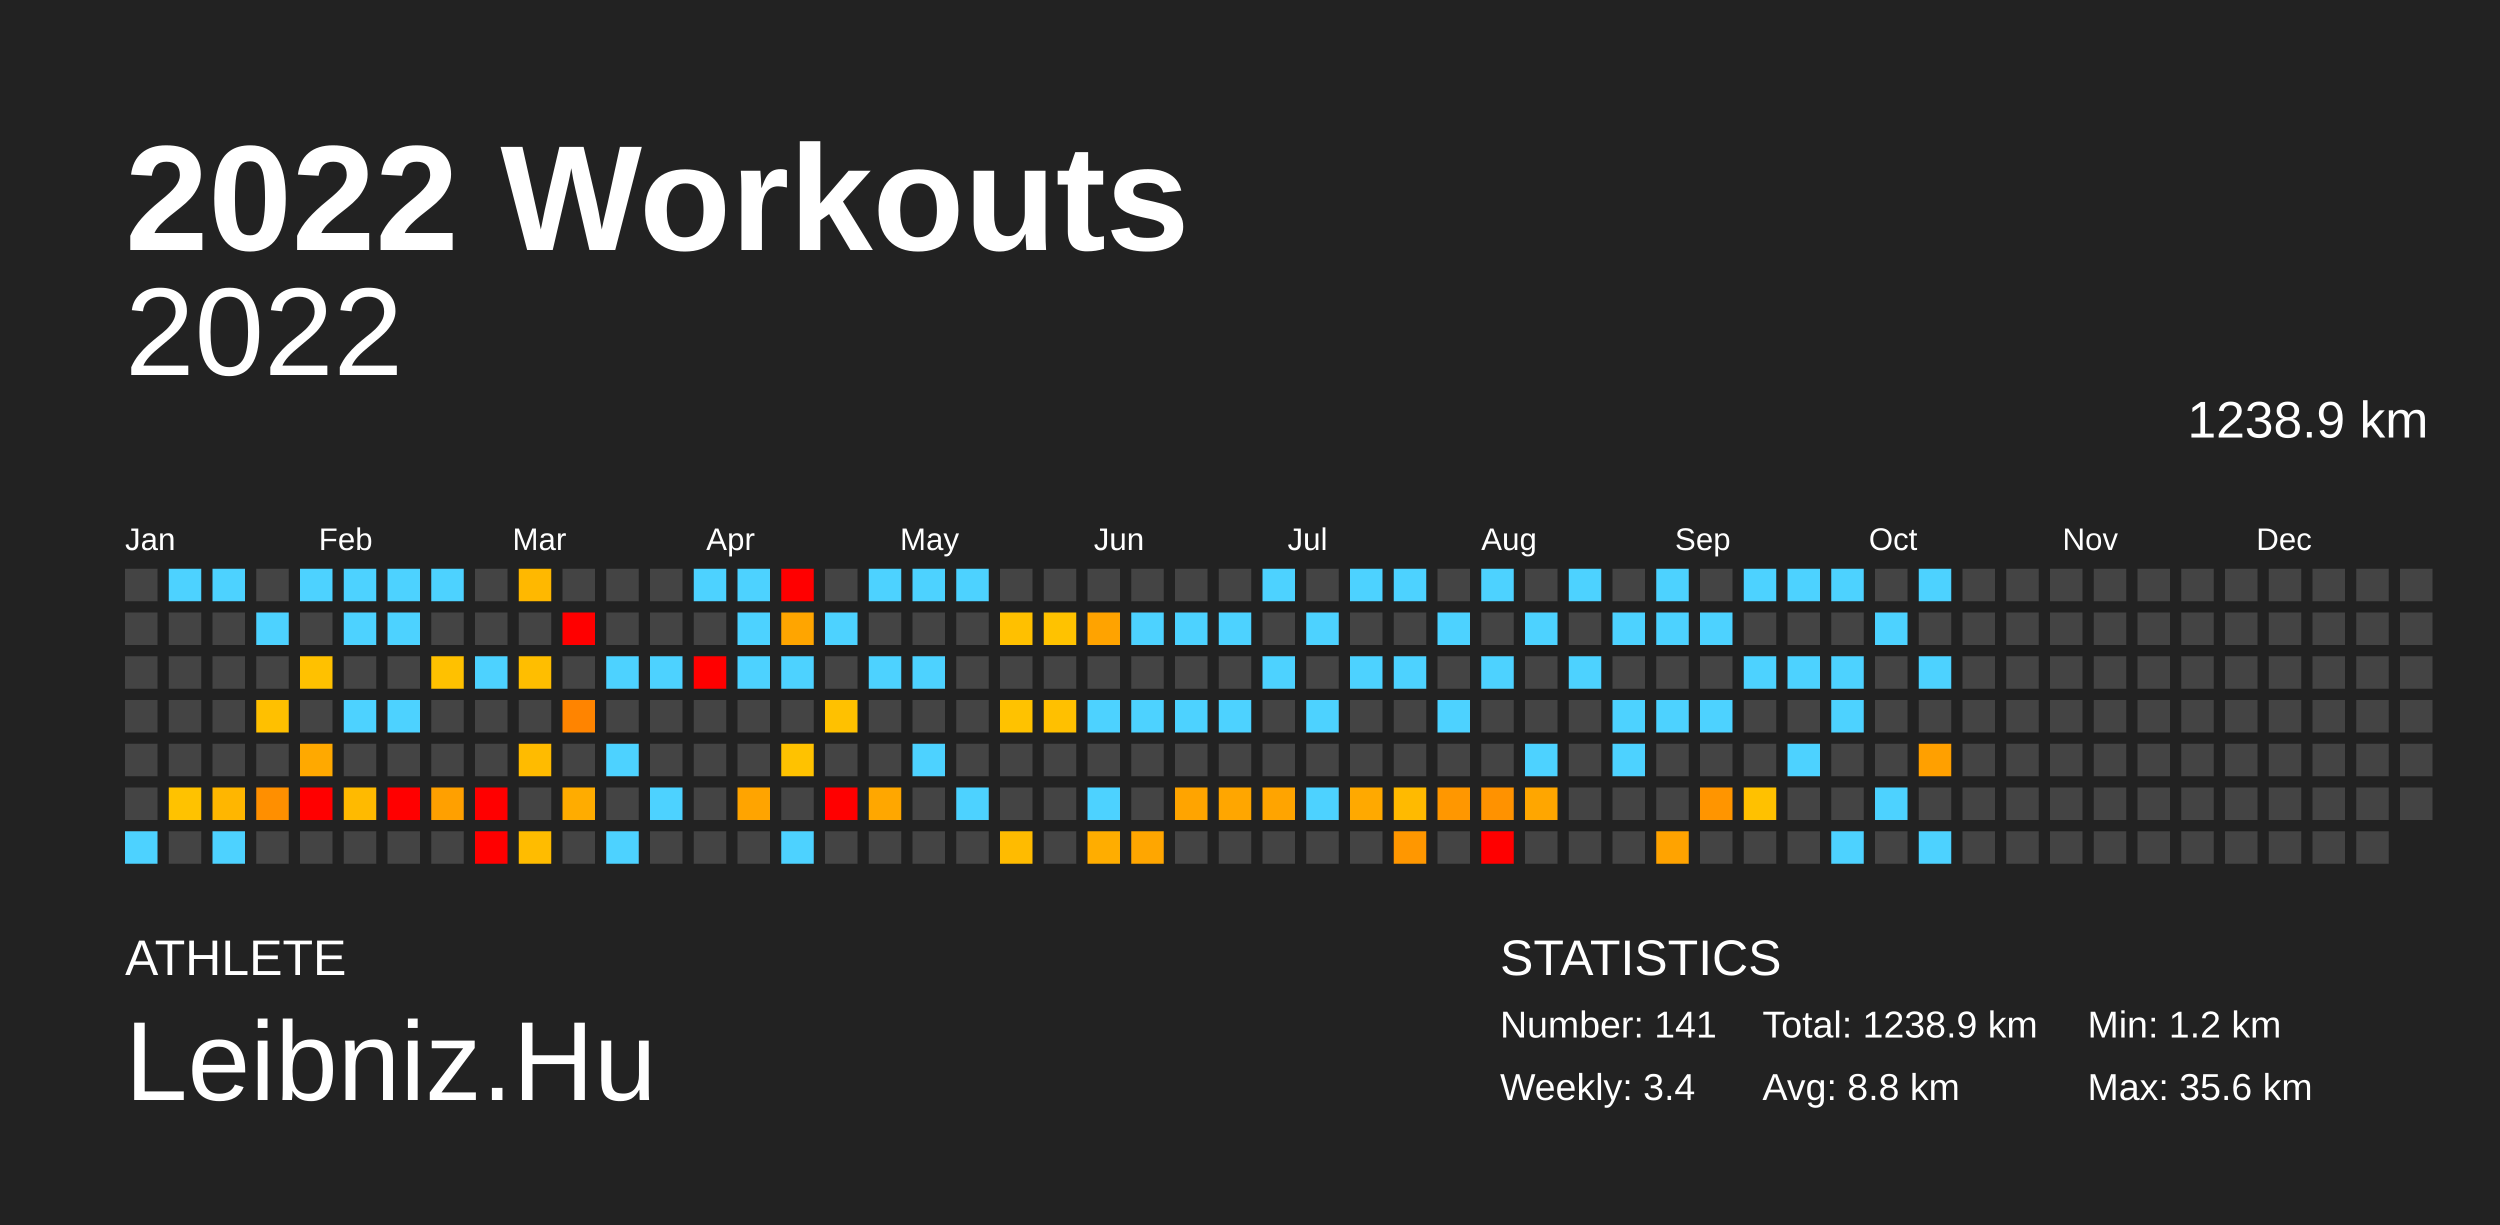
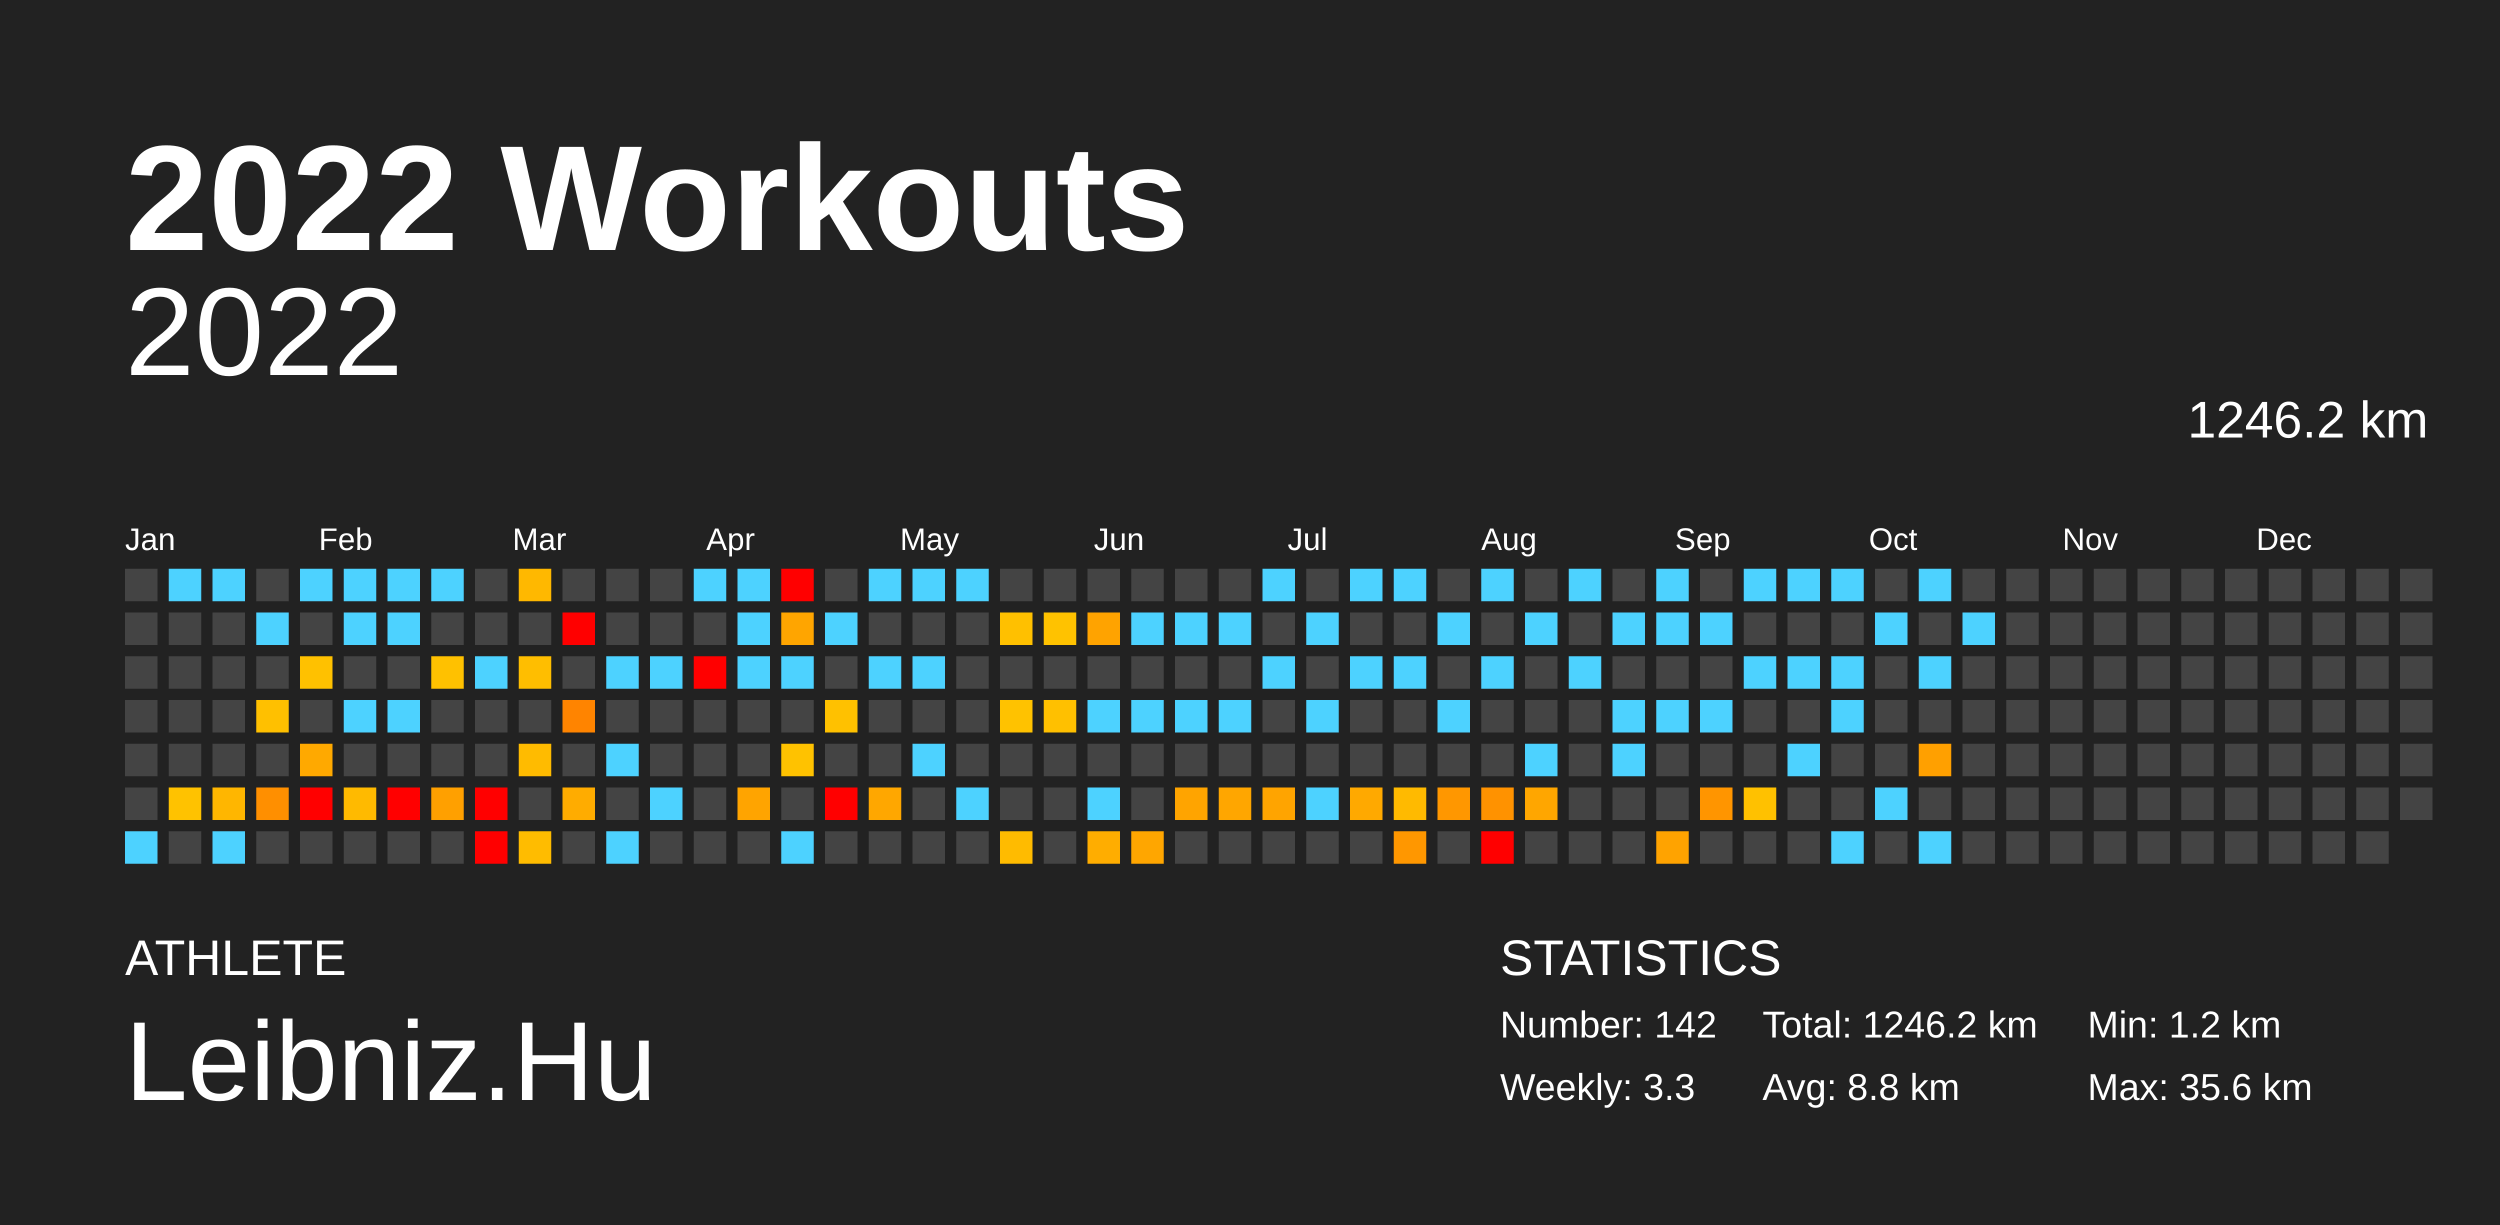
<svg xmlns="http://www.w3.org/2000/svg" baseProfile="full" height="98mm" version="1.1" viewBox="0,0,200,98" width="200mm">
  <defs />
  <rect fill="#222222" height="98" width="200" x="0" y="0" />
  <text fill="#FFFFFF" style="font-size:12px; font-family:Arial; font-weight:bold;" x="10" y="20">2022 Workouts</text>
  <text fill="#FFFFFF" style="font-size:4px; font-family:Arial" x="10" y="78">ATHLETE</text>
  <text fill="#FFFFFF" style="font-size:9px; font-family:Arial" x="10" y="88">Leibniz.Hu</text>
  <text fill="#FFFFFF" style="font-size:4px; font-family:Arial" x="120" y="78">STATISTICS</text>
-   <text fill="#FFFFFF" style="font-size:3px; font-family:Arial" x="120" y="83">Number: 141</text>
-   <text fill="#FFFFFF" style="font-size:3px; font-family:Arial" x="120" y="88">Weekly: 3.4</text>
-   <text fill="#FFFFFF" style="font-size:3px; font-family:Arial" x="141" y="83">Total: 1238.9 km</text>
+   <text fill="#FFFFFF" style="font-size:3px; font-family:Arial" x="120" y="83">Number: 142</text>
+   <text fill="#FFFFFF" style="font-size:3px; font-family:Arial" x="120" y="88">Weekly: 3.3</text>
+   <text fill="#FFFFFF" style="font-size:3px; font-family:Arial" x="141" y="83">Total: 1246.2 km</text>
  <text fill="#FFFFFF" style="font-size:3px; font-family:Arial" x="141" y="88">Avg: 8.8 km</text>
  <text fill="#FFFFFF" style="font-size:3px; font-family:Arial" x="167" y="83">Min: 1.2 km</text>
  <text fill="#FFFFFF" style="font-size:3px; font-family:Arial" x="167" y="88">Max: 35.6 km</text>
  <text alignment-baseline="hanging" fill="#FFFFFF" style="font-size:10.0px; font-family:Arial;" x="10" y="30">2022</text>
-   <text alignment-baseline="hanging" fill="#FFFFFF" style="font-size:4.125px; font-family:Arial;" x="175" y="35">1238.9 km</text>
+   <text alignment-baseline="hanging" fill="#FFFFFF" style="font-size:4.125px; font-family:Arial;" x="175" y="35">1246.2 km</text>
  <text fill="#FFFFFF" style="font-size:2.5px; font-family:Arial" x="10.0" y="44">Jan</text>
  <text fill="#FFFFFF" style="font-size:2.5px; font-family:Arial" x="25.5" y="44">Feb</text>
  <text fill="#FFFFFF" style="font-size:2.5px; font-family:Arial" x="41.0" y="44">Mar</text>
  <text fill="#FFFFFF" style="font-size:2.5px; font-family:Arial" x="56.5" y="44">Apr</text>
  <text fill="#FFFFFF" style="font-size:2.5px; font-family:Arial" x="72.0" y="44">May</text>
  <text fill="#FFFFFF" style="font-size:2.5px; font-family:Arial" x="87.5" y="44">Jun</text>
  <text fill="#FFFFFF" style="font-size:2.5px; font-family:Arial" x="103.0" y="44">Jul</text>
  <text fill="#FFFFFF" style="font-size:2.5px; font-family:Arial" x="118.5" y="44">Aug</text>
  <text fill="#FFFFFF" style="font-size:2.5px; font-family:Arial" x="134.0" y="44">Sep</text>
  <text fill="#FFFFFF" style="font-size:2.5px; font-family:Arial" x="149.5" y="44">Oct</text>
  <text fill="#FFFFFF" style="font-size:2.5px; font-family:Arial" x="165.0" y="44">Nov</text>
  <text fill="#FFFFFF" style="font-size:2.5px; font-family:Arial" x="180.5" y="44">Dec</text>
  <rect fill="#444444" height="2.6" width="2.6" x="10.0" y="45.5" />
  <rect fill="#444444" height="2.6" width="2.6" x="10.0" y="49.0" />
  <rect fill="#444444" height="2.6" width="2.6" x="10.0" y="52.5" />
  <rect fill="#444444" height="2.6" width="2.6" x="10.0" y="56.0" />
  <rect fill="#444444" height="2.6" width="2.6" x="10.0" y="59.5" />
  <rect fill="#444444" height="2.6" width="2.6" x="10.0" y="63.0" />
  <rect fill="#4dd2ff" height="2.6" width="2.6" x="10.0" y="66.5" />
  <rect fill="#4dd2ff" height="2.6" width="2.6" x="13.5" y="45.5" />
  <rect fill="#444444" height="2.6" width="2.6" x="13.5" y="49.0" />
  <rect fill="#444444" height="2.6" width="2.6" x="13.5" y="52.5" />
  <rect fill="#444444" height="2.6" width="2.6" x="13.5" y="56.0" />
  <rect fill="#444444" height="2.6" width="2.6" x="13.5" y="59.5" />
  <rect fill="#ffc200" height="2.6" width="2.6" x="13.5" y="63.0" />
  <rect fill="#444444" height="2.6" width="2.6" x="13.5" y="66.5" />
  <rect fill="#4dd2ff" height="2.6" width="2.6" x="17.0" y="45.5" />
  <rect fill="#444444" height="2.6" width="2.6" x="17.0" y="49.0" />
  <rect fill="#444444" height="2.6" width="2.6" x="17.0" y="52.5" />
  <rect fill="#444444" height="2.6" width="2.6" x="17.0" y="56.0" />
  <rect fill="#444444" height="2.6" width="2.6" x="17.0" y="59.5" />
  <rect fill="#ffb600" height="2.6" width="2.6" x="17.0" y="63.0" />
  <rect fill="#4dd2ff" height="2.6" width="2.6" x="17.0" y="66.5" />
  <rect fill="#444444" height="2.6" width="2.6" x="20.5" y="45.5" />
  <rect fill="#4dd2ff" height="2.6" width="2.6" x="20.5" y="49.0" />
  <rect fill="#444444" height="2.6" width="2.6" x="20.5" y="52.5" />
  <rect fill="#ffc000" height="2.6" width="2.6" x="20.5" y="56.0" />
  <rect fill="#444444" height="2.6" width="2.6" x="20.5" y="59.5" />
  <rect fill="#ff8f00" height="2.6" width="2.6" x="20.5" y="63.0" />
  <rect fill="#444444" height="2.6" width="2.6" x="20.5" y="66.5" />
  <rect fill="#4dd2ff" height="2.6" width="2.6" x="24.0" y="45.5" />
  <rect fill="#444444" height="2.6" width="2.6" x="24.0" y="49.0" />
  <rect fill="#ffc100" height="2.6" width="2.6" x="24.0" y="52.5" />
  <rect fill="#444444" height="2.6" width="2.6" x="24.0" y="56.0" />
  <rect fill="#ffa900" height="2.6" width="2.6" x="24.0" y="59.5" />
  <rect fill="red" height="2.6" width="2.6" x="24.0" y="63.0" />
  <rect fill="#444444" height="2.6" width="2.6" x="24.0" y="66.5" />
  <rect fill="#4dd2ff" height="2.6" width="2.6" x="27.5" y="45.5" />
  <rect fill="#4dd2ff" height="2.6" width="2.6" x="27.5" y="49.0" />
  <rect fill="#444444" height="2.6" width="2.6" x="27.5" y="52.5" />
  <rect fill="#4dd2ff" height="2.6" width="2.6" x="27.5" y="56.0" />
  <rect fill="#444444" height="2.6" width="2.6" x="27.5" y="59.5" />
  <rect fill="#ffba00" height="2.6" width="2.6" x="27.5" y="63.0" />
  <rect fill="#444444" height="2.6" width="2.6" x="27.5" y="66.5" />
  <rect fill="#4dd2ff" height="2.6" width="2.6" x="31.0" y="45.5" />
  <rect fill="#4dd2ff" height="2.6" width="2.6" x="31.0" y="49.0" />
  <rect fill="#444444" height="2.6" width="2.6" x="31.0" y="52.5" />
  <rect fill="#4dd2ff" height="2.6" width="2.6" x="31.0" y="56.0" />
  <rect fill="#444444" height="2.6" width="2.6" x="31.0" y="59.5" />
  <rect fill="red" height="2.6" width="2.6" x="31.0" y="63.0" />
  <rect fill="#444444" height="2.6" width="2.6" x="31.0" y="66.5" />
  <rect fill="#4dd2ff" height="2.6" width="2.6" x="34.5" y="45.5" />
  <rect fill="#444444" height="2.6" width="2.6" x="34.5" y="49.0" />
  <rect fill="#ffc100" height="2.6" width="2.6" x="34.5" y="52.5" />
  <rect fill="#444444" height="2.6" width="2.6" x="34.5" y="56.0" />
  <rect fill="#444444" height="2.6" width="2.6" x="34.5" y="59.5" />
  <rect fill="#ffa000" height="2.6" width="2.6" x="34.5" y="63.0" />
  <rect fill="#444444" height="2.6" width="2.6" x="34.5" y="66.5" />
  <rect fill="#444444" height="2.6" width="2.6" x="38.0" y="45.5" />
  <rect fill="#444444" height="2.6" width="2.6" x="38.0" y="49.0" />
  <rect fill="#4dd2ff" height="2.6" width="2.6" x="38.0" y="52.5" />
  <rect fill="#444444" height="2.6" width="2.6" x="38.0" y="56.0" />
  <rect fill="#444444" height="2.6" width="2.6" x="38.0" y="59.5" />
  <rect fill="red" height="2.6" width="2.6" x="38.0" y="63.0" />
  <rect fill="red" height="2.6" width="2.6" x="38.0" y="66.5" />
  <rect fill="#ffb800" height="2.6" width="2.6" x="41.5" y="45.5" />
  <rect fill="#444444" height="2.6" width="2.6" x="41.5" y="49.0" />
  <rect fill="#ffbe00" height="2.6" width="2.6" x="41.5" y="52.5" />
  <rect fill="#444444" height="2.6" width="2.6" x="41.5" y="56.0" />
  <rect fill="#ffbb00" height="2.6" width="2.6" x="41.5" y="59.5" />
  <rect fill="#444444" height="2.6" width="2.6" x="41.5" y="63.0" />
  <rect fill="#ffbc00" height="2.6" width="2.6" x="41.5" y="66.5" />
  <rect fill="#444444" height="2.6" width="2.6" x="45.0" y="45.5" />
  <rect fill="red" height="2.6" width="2.6" x="45.0" y="49.0" />
  <rect fill="#444444" height="2.6" width="2.6" x="45.0" y="52.5" />
  <rect fill="#ff8400" height="2.6" width="2.6" x="45.0" y="56.0" />
  <rect fill="#444444" height="2.6" width="2.6" x="45.0" y="59.5" />
  <rect fill="#ffac00" height="2.6" width="2.6" x="45.0" y="63.0" />
  <rect fill="#444444" height="2.6" width="2.6" x="45.0" y="66.5" />
  <rect fill="#444444" height="2.6" width="2.6" x="48.5" y="45.5" />
  <rect fill="#444444" height="2.6" width="2.6" x="48.5" y="49.0" />
  <rect fill="#4dd2ff" height="2.6" width="2.6" x="48.5" y="52.5" />
  <rect fill="#444444" height="2.6" width="2.6" x="48.5" y="56.0" />
  <rect fill="#4dd2ff" height="2.6" width="2.6" x="48.5" y="59.5" />
  <rect fill="#444444" height="2.6" width="2.6" x="48.5" y="63.0" />
  <rect fill="#4dd2ff" height="2.6" width="2.6" x="48.5" y="66.5" />
  <rect fill="#444444" height="2.6" width="2.6" x="52.0" y="45.5" />
  <rect fill="#444444" height="2.6" width="2.6" x="52.0" y="49.0" />
  <rect fill="#4dd2ff" height="2.6" width="2.6" x="52.0" y="52.5" />
  <rect fill="#444444" height="2.6" width="2.6" x="52.0" y="56.0" />
  <rect fill="#444444" height="2.6" width="2.6" x="52.0" y="59.5" />
  <rect fill="#4dd2ff" height="2.6" width="2.6" x="52.0" y="63.0" />
  <rect fill="#444444" height="2.6" width="2.6" x="52.0" y="66.5" />
  <rect fill="#4dd2ff" height="2.6" width="2.6" x="55.5" y="45.5" />
  <rect fill="#444444" height="2.6" width="2.6" x="55.5" y="49.0" />
  <rect fill="red" height="2.6" width="2.6" x="55.5" y="52.5" />
  <rect fill="#444444" height="2.6" width="2.6" x="55.5" y="56.0" />
  <rect fill="#444444" height="2.6" width="2.6" x="55.5" y="59.5" />
  <rect fill="#444444" height="2.6" width="2.6" x="55.5" y="63.0" />
  <rect fill="#444444" height="2.6" width="2.6" x="55.5" y="66.5" />
  <rect fill="#4dd2ff" height="2.6" width="2.6" x="59.0" y="45.5" />
  <rect fill="#4dd2ff" height="2.6" width="2.6" x="59.0" y="49.0" />
  <rect fill="#4dd2ff" height="2.6" width="2.6" x="59.0" y="52.5" />
  <rect fill="#444444" height="2.6" width="2.6" x="59.0" y="56.0" />
  <rect fill="#444444" height="2.6" width="2.6" x="59.0" y="59.5" />
  <rect fill="#ffa400" height="2.6" width="2.6" x="59.0" y="63.0" />
  <rect fill="#444444" height="2.6" width="2.6" x="59.0" y="66.5" />
  <rect fill="red" height="2.6" width="2.6" x="62.5" y="45.5" />
  <rect fill="#ffa500" height="2.6" width="2.6" x="62.5" y="49.0" />
  <rect fill="#4dd2ff" height="2.6" width="2.6" x="62.5" y="52.5" />
  <rect fill="#444444" height="2.6" width="2.6" x="62.5" y="56.0" />
  <rect fill="#ffc200" height="2.6" width="2.6" x="62.5" y="59.5" />
  <rect fill="#444444" height="2.6" width="2.6" x="62.5" y="63.0" />
  <rect fill="#4dd2ff" height="2.6" width="2.6" x="62.5" y="66.5" />
  <rect fill="#444444" height="2.6" width="2.6" x="66.0" y="45.5" />
  <rect fill="#4dd2ff" height="2.6" width="2.6" x="66.0" y="49.0" />
  <rect fill="#444444" height="2.6" width="2.6" x="66.0" y="52.5" />
  <rect fill="#ffc100" height="2.6" width="2.6" x="66.0" y="56.0" />
  <rect fill="#444444" height="2.6" width="2.6" x="66.0" y="59.5" />
  <rect fill="red" height="2.6" width="2.6" x="66.0" y="63.0" />
  <rect fill="#444444" height="2.6" width="2.6" x="66.0" y="66.5" />
  <rect fill="#4dd2ff" height="2.6" width="2.6" x="69.5" y="45.5" />
  <rect fill="#444444" height="2.6" width="2.6" x="69.5" y="49.0" />
  <rect fill="#4dd2ff" height="2.6" width="2.6" x="69.5" y="52.5" />
  <rect fill="#444444" height="2.6" width="2.6" x="69.5" y="56.0" />
  <rect fill="#444444" height="2.6" width="2.6" x="69.5" y="59.5" />
  <rect fill="#ffa700" height="2.6" width="2.6" x="69.5" y="63.0" />
  <rect fill="#444444" height="2.6" width="2.6" x="69.5" y="66.5" />
  <rect fill="#4dd2ff" height="2.6" width="2.6" x="73.0" y="45.5" />
  <rect fill="#444444" height="2.6" width="2.6" x="73.0" y="49.0" />
  <rect fill="#4dd2ff" height="2.6" width="2.6" x="73.0" y="52.5" />
  <rect fill="#444444" height="2.6" width="2.6" x="73.0" y="56.0" />
  <rect fill="#4dd2ff" height="2.6" width="2.6" x="73.0" y="59.5" />
  <rect fill="#444444" height="2.6" width="2.6" x="73.0" y="63.0" />
  <rect fill="#444444" height="2.6" width="2.6" x="73.0" y="66.5" />
  <rect fill="#4dd2ff" height="2.6" width="2.6" x="76.5" y="45.5" />
  <rect fill="#444444" height="2.6" width="2.6" x="76.5" y="49.0" />
  <rect fill="#444444" height="2.6" width="2.6" x="76.5" y="52.5" />
  <rect fill="#444444" height="2.6" width="2.6" x="76.5" y="56.0" />
  <rect fill="#444444" height="2.6" width="2.6" x="76.5" y="59.5" />
  <rect fill="#4dd2ff" height="2.6" width="2.6" x="76.5" y="63.0" />
  <rect fill="#444444" height="2.6" width="2.6" x="76.5" y="66.5" />
  <rect fill="#444444" height="2.6" width="2.6" x="80.0" y="45.5" />
  <rect fill="#ffc000" height="2.6" width="2.6" x="80.0" y="49.0" />
  <rect fill="#444444" height="2.6" width="2.6" x="80.0" y="52.5" />
  <rect fill="#ffc200" height="2.6" width="2.6" x="80.0" y="56.0" />
  <rect fill="#444444" height="2.6" width="2.6" x="80.0" y="59.5" />
  <rect fill="#444444" height="2.6" width="2.6" x="80.0" y="63.0" />
  <rect fill="#ffbb00" height="2.6" width="2.6" x="80.0" y="66.5" />
  <rect fill="#444444" height="2.6" width="2.6" x="83.5" y="45.5" />
  <rect fill="#ffc200" height="2.6" width="2.6" x="83.5" y="49.0" />
  <rect fill="#444444" height="2.6" width="2.6" x="83.5" y="52.5" />
  <rect fill="#ffc000" height="2.6" width="2.6" x="83.5" y="56.0" />
  <rect fill="#444444" height="2.6" width="2.6" x="83.5" y="59.5" />
  <rect fill="#444444" height="2.6" width="2.6" x="83.5" y="63.0" />
  <rect fill="#444444" height="2.6" width="2.6" x="83.5" y="66.5" />
  <rect fill="#444444" height="2.6" width="2.6" x="87.0" y="45.5" />
  <rect fill="#ffa300" height="2.6" width="2.6" x="87.0" y="49.0" />
  <rect fill="#444444" height="2.6" width="2.6" x="87.0" y="52.5" />
  <rect fill="#4dd2ff" height="2.6" width="2.6" x="87.0" y="56.0" />
  <rect fill="#444444" height="2.6" width="2.6" x="87.0" y="59.5" />
  <rect fill="#4dd2ff" height="2.6" width="2.6" x="87.0" y="63.0" />
  <rect fill="#ffad00" height="2.6" width="2.6" x="87.0" y="66.5" />
  <rect fill="#444444" height="2.6" width="2.6" x="90.5" y="45.5" />
  <rect fill="#4dd2ff" height="2.6" width="2.6" x="90.5" y="49.0" />
  <rect fill="#444444" height="2.6" width="2.6" x="90.5" y="52.5" />
  <rect fill="#4dd2ff" height="2.6" width="2.6" x="90.5" y="56.0" />
  <rect fill="#444444" height="2.6" width="2.6" x="90.5" y="59.5" />
  <rect fill="#444444" height="2.6" width="2.6" x="90.5" y="63.0" />
  <rect fill="#ffa600" height="2.6" width="2.6" x="90.5" y="66.5" />
  <rect fill="#444444" height="2.6" width="2.6" x="94.0" y="45.5" />
  <rect fill="#4dd2ff" height="2.6" width="2.6" x="94.0" y="49.0" />
  <rect fill="#444444" height="2.6" width="2.6" x="94.0" y="52.5" />
  <rect fill="#4dd2ff" height="2.6" width="2.6" x="94.0" y="56.0" />
  <rect fill="#444444" height="2.6" width="2.6" x="94.0" y="59.5" />
  <rect fill="#ffa400" height="2.6" width="2.6" x="94.0" y="63.0" />
  <rect fill="#444444" height="2.6" width="2.6" x="94.0" y="66.5" />
  <rect fill="#444444" height="2.6" width="2.6" x="97.5" y="45.5" />
  <rect fill="#4dd2ff" height="2.6" width="2.6" x="97.5" y="49.0" />
  <rect fill="#444444" height="2.6" width="2.6" x="97.5" y="52.5" />
  <rect fill="#4dd2ff" height="2.6" width="2.6" x="97.5" y="56.0" />
  <rect fill="#444444" height="2.6" width="2.6" x="97.5" y="59.5" />
  <rect fill="#ffa600" height="2.6" width="2.6" x="97.5" y="63.0" />
  <rect fill="#444444" height="2.6" width="2.6" x="97.5" y="66.5" />
  <rect fill="#4dd2ff" height="2.6" width="2.6" x="101.0" y="45.5" />
  <rect fill="#444444" height="2.6" width="2.6" x="101.0" y="49.0" />
  <rect fill="#4dd2ff" height="2.6" width="2.6" x="101.0" y="52.5" />
  <rect fill="#444444" height="2.6" width="2.6" x="101.0" y="56.0" />
  <rect fill="#444444" height="2.6" width="2.6" x="101.0" y="59.5" />
  <rect fill="#ffa400" height="2.6" width="2.6" x="101.0" y="63.0" />
  <rect fill="#444444" height="2.6" width="2.6" x="101.0" y="66.5" />
  <rect fill="#444444" height="2.6" width="2.6" x="104.5" y="45.5" />
  <rect fill="#4dd2ff" height="2.6" width="2.6" x="104.5" y="49.0" />
  <rect fill="#444444" height="2.6" width="2.6" x="104.5" y="52.5" />
  <rect fill="#4dd2ff" height="2.6" width="2.6" x="104.5" y="56.0" />
  <rect fill="#444444" height="2.6" width="2.6" x="104.5" y="59.5" />
  <rect fill="#4dd2ff" height="2.6" width="2.6" x="104.5" y="63.0" />
  <rect fill="#444444" height="2.6" width="2.6" x="104.5" y="66.5" />
  <rect fill="#4dd2ff" height="2.6" width="2.6" x="108.0" y="45.5" />
  <rect fill="#444444" height="2.6" width="2.6" x="108.0" y="49.0" />
  <rect fill="#4dd2ff" height="2.6" width="2.6" x="108.0" y="52.5" />
  <rect fill="#444444" height="2.6" width="2.6" x="108.0" y="56.0" />
  <rect fill="#444444" height="2.6" width="2.6" x="108.0" y="59.5" />
  <rect fill="#ffa900" height="2.6" width="2.6" x="108.0" y="63.0" />
  <rect fill="#444444" height="2.6" width="2.6" x="108.0" y="66.5" />
  <rect fill="#4dd2ff" height="2.6" width="2.6" x="111.5" y="45.5" />
  <rect fill="#444444" height="2.6" width="2.6" x="111.5" y="49.0" />
  <rect fill="#4dd2ff" height="2.6" width="2.6" x="111.5" y="52.5" />
  <rect fill="#444444" height="2.6" width="2.6" x="111.5" y="56.0" />
  <rect fill="#444444" height="2.6" width="2.6" x="111.5" y="59.5" />
  <rect fill="#ffba00" height="2.6" width="2.6" x="111.5" y="63.0" />
  <rect fill="#ff9700" height="2.6" width="2.6" x="111.5" y="66.5" />
  <rect fill="#444444" height="2.6" width="2.6" x="115.0" y="45.5" />
  <rect fill="#4dd2ff" height="2.6" width="2.6" x="115.0" y="49.0" />
  <rect fill="#444444" height="2.6" width="2.6" x="115.0" y="52.5" />
  <rect fill="#4dd2ff" height="2.6" width="2.6" x="115.0" y="56.0" />
  <rect fill="#444444" height="2.6" width="2.6" x="115.0" y="59.5" />
  <rect fill="#ff9700" height="2.6" width="2.6" x="115.0" y="63.0" />
  <rect fill="#444444" height="2.6" width="2.6" x="115.0" y="66.5" />
  <rect fill="#4dd2ff" height="2.6" width="2.6" x="118.5" y="45.5" />
  <rect fill="#444444" height="2.6" width="2.6" x="118.5" y="49.0" />
  <rect fill="#4dd2ff" height="2.6" width="2.6" x="118.5" y="52.5" />
  <rect fill="#444444" height="2.6" width="2.6" x="118.5" y="56.0" />
  <rect fill="#444444" height="2.6" width="2.6" x="118.5" y="59.5" />
  <rect fill="#ff9200" height="2.6" width="2.6" x="118.5" y="63.0" />
  <rect fill="red" height="2.6" width="2.6" x="118.5" y="66.5" />
  <rect fill="#444444" height="2.6" width="2.6" x="122.0" y="45.5" />
  <rect fill="#4dd2ff" height="2.6" width="2.6" x="122.0" y="49.0" />
  <rect fill="#444444" height="2.6" width="2.6" x="122.0" y="52.5" />
  <rect fill="#444444" height="2.6" width="2.6" x="122.0" y="56.0" />
  <rect fill="#4dd2ff" height="2.6" width="2.6" x="122.0" y="59.5" />
  <rect fill="#ffa600" height="2.6" width="2.6" x="122.0" y="63.0" />
  <rect fill="#444444" height="2.6" width="2.6" x="122.0" y="66.5" />
  <rect fill="#4dd2ff" height="2.6" width="2.6" x="125.5" y="45.5" />
  <rect fill="#444444" height="2.6" width="2.6" x="125.5" y="49.0" />
  <rect fill="#4dd2ff" height="2.6" width="2.6" x="125.5" y="52.5" />
  <rect fill="#444444" height="2.6" width="2.6" x="125.5" y="56.0" />
  <rect fill="#444444" height="2.6" width="2.6" x="125.5" y="59.5" />
  <rect fill="#444444" height="2.6" width="2.6" x="125.5" y="63.0" />
  <rect fill="#444444" height="2.6" width="2.6" x="125.5" y="66.5" />
  <rect fill="#444444" height="2.6" width="2.6" x="129.0" y="45.5" />
  <rect fill="#4dd2ff" height="2.6" width="2.6" x="129.0" y="49.0" />
  <rect fill="#444444" height="2.6" width="2.6" x="129.0" y="52.5" />
  <rect fill="#4dd2ff" height="2.6" width="2.6" x="129.0" y="56.0" />
  <rect fill="#4dd2ff" height="2.6" width="2.6" x="129.0" y="59.5" />
  <rect fill="#444444" height="2.6" width="2.6" x="129.0" y="63.0" />
  <rect fill="#444444" height="2.6" width="2.6" x="129.0" y="66.5" />
  <rect fill="#4dd2ff" height="2.6" width="2.6" x="132.5" y="45.5" />
  <rect fill="#4dd2ff" height="2.6" width="2.6" x="132.5" y="49.0" />
  <rect fill="#444444" height="2.6" width="2.6" x="132.5" y="52.5" />
  <rect fill="#4dd2ff" height="2.6" width="2.6" x="132.5" y="56.0" />
  <rect fill="#444444" height="2.6" width="2.6" x="132.5" y="59.5" />
  <rect fill="#444444" height="2.6" width="2.6" x="132.5" y="63.0" />
  <rect fill="#ffa300" height="2.6" width="2.6" x="132.5" y="66.5" />
  <rect fill="#444444" height="2.6" width="2.6" x="136.0" y="45.5" />
  <rect fill="#4dd2ff" height="2.6" width="2.6" x="136.0" y="49.0" />
  <rect fill="#444444" height="2.6" width="2.6" x="136.0" y="52.5" />
  <rect fill="#4dd2ff" height="2.6" width="2.6" x="136.0" y="56.0" />
  <rect fill="#444444" height="2.6" width="2.6" x="136.0" y="59.5" />
  <rect fill="#ff9500" height="2.6" width="2.6" x="136.0" y="63.0" />
  <rect fill="#444444" height="2.6" width="2.6" x="136.0" y="66.5" />
  <rect fill="#4dd2ff" height="2.6" width="2.6" x="139.5" y="45.5" />
  <rect fill="#444444" height="2.6" width="2.6" x="139.5" y="49.0" />
  <rect fill="#4dd2ff" height="2.6" width="2.6" x="139.5" y="52.5" />
  <rect fill="#444444" height="2.6" width="2.6" x="139.5" y="56.0" />
  <rect fill="#444444" height="2.6" width="2.6" x="139.5" y="59.5" />
  <rect fill="#ffc100" height="2.6" width="2.6" x="139.5" y="63.0" />
  <rect fill="#444444" height="2.6" width="2.6" x="139.5" y="66.5" />
  <rect fill="#4dd2ff" height="2.6" width="2.6" x="143.0" y="45.5" />
  <rect fill="#444444" height="2.6" width="2.6" x="143.0" y="49.0" />
  <rect fill="#4dd2ff" height="2.6" width="2.6" x="143.0" y="52.5" />
  <rect fill="#444444" height="2.6" width="2.6" x="143.0" y="56.0" />
  <rect fill="#4dd2ff" height="2.6" width="2.6" x="143.0" y="59.5" />
  <rect fill="#444444" height="2.6" width="2.6" x="143.0" y="63.0" />
  <rect fill="#444444" height="2.6" width="2.6" x="143.0" y="66.5" />
  <rect fill="#4dd2ff" height="2.6" width="2.6" x="146.5" y="45.5" />
  <rect fill="#444444" height="2.6" width="2.6" x="146.5" y="49.0" />
  <rect fill="#4dd2ff" height="2.6" width="2.6" x="146.5" y="52.5" />
  <rect fill="#4dd2ff" height="2.6" width="2.6" x="146.5" y="56.0" />
  <rect fill="#444444" height="2.6" width="2.6" x="146.5" y="59.5" />
  <rect fill="#444444" height="2.6" width="2.6" x="146.5" y="63.0" />
  <rect fill="#4dd2ff" height="2.6" width="2.6" x="146.5" y="66.5" />
  <rect fill="#444444" height="2.6" width="2.6" x="150.0" y="45.5" />
  <rect fill="#4dd2ff" height="2.6" width="2.6" x="150.0" y="49.0" />
  <rect fill="#444444" height="2.6" width="2.6" x="150.0" y="52.5" />
  <rect fill="#444444" height="2.6" width="2.6" x="150.0" y="56.0" />
  <rect fill="#444444" height="2.6" width="2.6" x="150.0" y="59.5" />
  <rect fill="#4dd2ff" height="2.6" width="2.6" x="150.0" y="63.0" />
  <rect fill="#444444" height="2.6" width="2.6" x="150.0" y="66.5" />
  <rect fill="#4dd2ff" height="2.6" width="2.6" x="153.5" y="45.5" />
  <rect fill="#444444" height="2.6" width="2.6" x="153.5" y="49.0" />
  <rect fill="#4dd2ff" height="2.6" width="2.6" x="153.5" y="52.5" />
  <rect fill="#444444" height="2.6" width="2.6" x="153.5" y="56.0" />
  <rect fill="#ffa000" height="2.6" width="2.6" x="153.5" y="59.5" />
  <rect fill="#444444" height="2.6" width="2.6" x="153.5" y="63.0" />
  <rect fill="#4dd2ff" height="2.6" width="2.6" x="153.5" y="66.5" />
  <rect fill="#444444" height="2.6" width="2.6" x="157.0" y="45.5" />
-   <rect fill="#444444" height="2.6" width="2.6" x="157.0" y="49.0" />
+   <rect fill="#4dd2ff" height="2.6" width="2.6" x="157.0" y="49.0" />
  <rect fill="#444444" height="2.6" width="2.6" x="157.0" y="52.5" />
  <rect fill="#444444" height="2.6" width="2.6" x="157.0" y="56.0" />
  <rect fill="#444444" height="2.6" width="2.6" x="157.0" y="59.5" />
  <rect fill="#444444" height="2.6" width="2.6" x="157.0" y="63.0" />
  <rect fill="#444444" height="2.6" width="2.6" x="157.0" y="66.5" />
  <rect fill="#444444" height="2.6" width="2.6" x="160.5" y="45.5" />
  <rect fill="#444444" height="2.6" width="2.6" x="160.5" y="49.0" />
  <rect fill="#444444" height="2.6" width="2.6" x="160.5" y="52.5" />
  <rect fill="#444444" height="2.6" width="2.6" x="160.5" y="56.0" />
  <rect fill="#444444" height="2.6" width="2.6" x="160.5" y="59.5" />
  <rect fill="#444444" height="2.6" width="2.6" x="160.5" y="63.0" />
  <rect fill="#444444" height="2.6" width="2.6" x="160.5" y="66.5" />
  <rect fill="#444444" height="2.6" width="2.6" x="164.0" y="45.5" />
  <rect fill="#444444" height="2.6" width="2.6" x="164.0" y="49.0" />
  <rect fill="#444444" height="2.6" width="2.6" x="164.0" y="52.5" />
  <rect fill="#444444" height="2.6" width="2.6" x="164.0" y="56.0" />
  <rect fill="#444444" height="2.6" width="2.6" x="164.0" y="59.5" />
  <rect fill="#444444" height="2.6" width="2.6" x="164.0" y="63.0" />
  <rect fill="#444444" height="2.6" width="2.6" x="164.0" y="66.5" />
  <rect fill="#444444" height="2.6" width="2.6" x="167.5" y="45.5" />
  <rect fill="#444444" height="2.6" width="2.6" x="167.5" y="49.0" />
  <rect fill="#444444" height="2.6" width="2.6" x="167.5" y="52.5" />
  <rect fill="#444444" height="2.6" width="2.6" x="167.5" y="56.0" />
  <rect fill="#444444" height="2.6" width="2.6" x="167.5" y="59.5" />
  <rect fill="#444444" height="2.6" width="2.6" x="167.5" y="63.0" />
  <rect fill="#444444" height="2.6" width="2.6" x="167.5" y="66.5" />
  <rect fill="#444444" height="2.6" width="2.6" x="171.0" y="45.5" />
  <rect fill="#444444" height="2.6" width="2.6" x="171.0" y="49.0" />
  <rect fill="#444444" height="2.6" width="2.6" x="171.0" y="52.5" />
  <rect fill="#444444" height="2.6" width="2.6" x="171.0" y="56.0" />
  <rect fill="#444444" height="2.6" width="2.6" x="171.0" y="59.5" />
  <rect fill="#444444" height="2.6" width="2.6" x="171.0" y="63.0" />
  <rect fill="#444444" height="2.6" width="2.6" x="171.0" y="66.5" />
  <rect fill="#444444" height="2.6" width="2.6" x="174.5" y="45.5" />
  <rect fill="#444444" height="2.6" width="2.6" x="174.5" y="49.0" />
  <rect fill="#444444" height="2.6" width="2.6" x="174.5" y="52.5" />
  <rect fill="#444444" height="2.6" width="2.6" x="174.5" y="56.0" />
  <rect fill="#444444" height="2.6" width="2.6" x="174.5" y="59.5" />
  <rect fill="#444444" height="2.6" width="2.6" x="174.5" y="63.0" />
  <rect fill="#444444" height="2.6" width="2.6" x="174.5" y="66.5" />
  <rect fill="#444444" height="2.6" width="2.6" x="178.0" y="45.5" />
  <rect fill="#444444" height="2.6" width="2.6" x="178.0" y="49.0" />
  <rect fill="#444444" height="2.6" width="2.6" x="178.0" y="52.5" />
  <rect fill="#444444" height="2.6" width="2.6" x="178.0" y="56.0" />
  <rect fill="#444444" height="2.6" width="2.6" x="178.0" y="59.5" />
  <rect fill="#444444" height="2.6" width="2.6" x="178.0" y="63.0" />
  <rect fill="#444444" height="2.6" width="2.6" x="178.0" y="66.5" />
  <rect fill="#444444" height="2.6" width="2.6" x="181.5" y="45.5" />
  <rect fill="#444444" height="2.6" width="2.6" x="181.5" y="49.0" />
  <rect fill="#444444" height="2.6" width="2.6" x="181.5" y="52.5" />
  <rect fill="#444444" height="2.6" width="2.6" x="181.5" y="56.0" />
  <rect fill="#444444" height="2.6" width="2.6" x="181.5" y="59.5" />
  <rect fill="#444444" height="2.6" width="2.6" x="181.5" y="63.0" />
  <rect fill="#444444" height="2.6" width="2.6" x="181.5" y="66.5" />
  <rect fill="#444444" height="2.6" width="2.6" x="185.0" y="45.5" />
  <rect fill="#444444" height="2.6" width="2.6" x="185.0" y="49.0" />
  <rect fill="#444444" height="2.6" width="2.6" x="185.0" y="52.5" />
  <rect fill="#444444" height="2.6" width="2.6" x="185.0" y="56.0" />
  <rect fill="#444444" height="2.6" width="2.6" x="185.0" y="59.5" />
  <rect fill="#444444" height="2.6" width="2.6" x="185.0" y="63.0" />
  <rect fill="#444444" height="2.6" width="2.6" x="185.0" y="66.5" />
  <rect fill="#444444" height="2.6" width="2.6" x="188.5" y="45.5" />
  <rect fill="#444444" height="2.6" width="2.6" x="188.5" y="49.0" />
  <rect fill="#444444" height="2.6" width="2.6" x="188.5" y="52.5" />
  <rect fill="#444444" height="2.6" width="2.6" x="188.5" y="56.0" />
  <rect fill="#444444" height="2.6" width="2.6" x="188.5" y="59.5" />
  <rect fill="#444444" height="2.6" width="2.6" x="188.5" y="63.0" />
  <rect fill="#444444" height="2.6" width="2.6" x="188.5" y="66.5" />
  <rect fill="#444444" height="2.6" width="2.6" x="192.0" y="45.5" />
  <rect fill="#444444" height="2.6" width="2.6" x="192.0" y="49.0" />
  <rect fill="#444444" height="2.6" width="2.6" x="192.0" y="52.5" />
  <rect fill="#444444" height="2.6" width="2.6" x="192.0" y="56.0" />
  <rect fill="#444444" height="2.6" width="2.6" x="192.0" y="59.5" />
  <rect fill="#444444" height="2.6" width="2.6" x="192.0" y="63.0" />
</svg>
